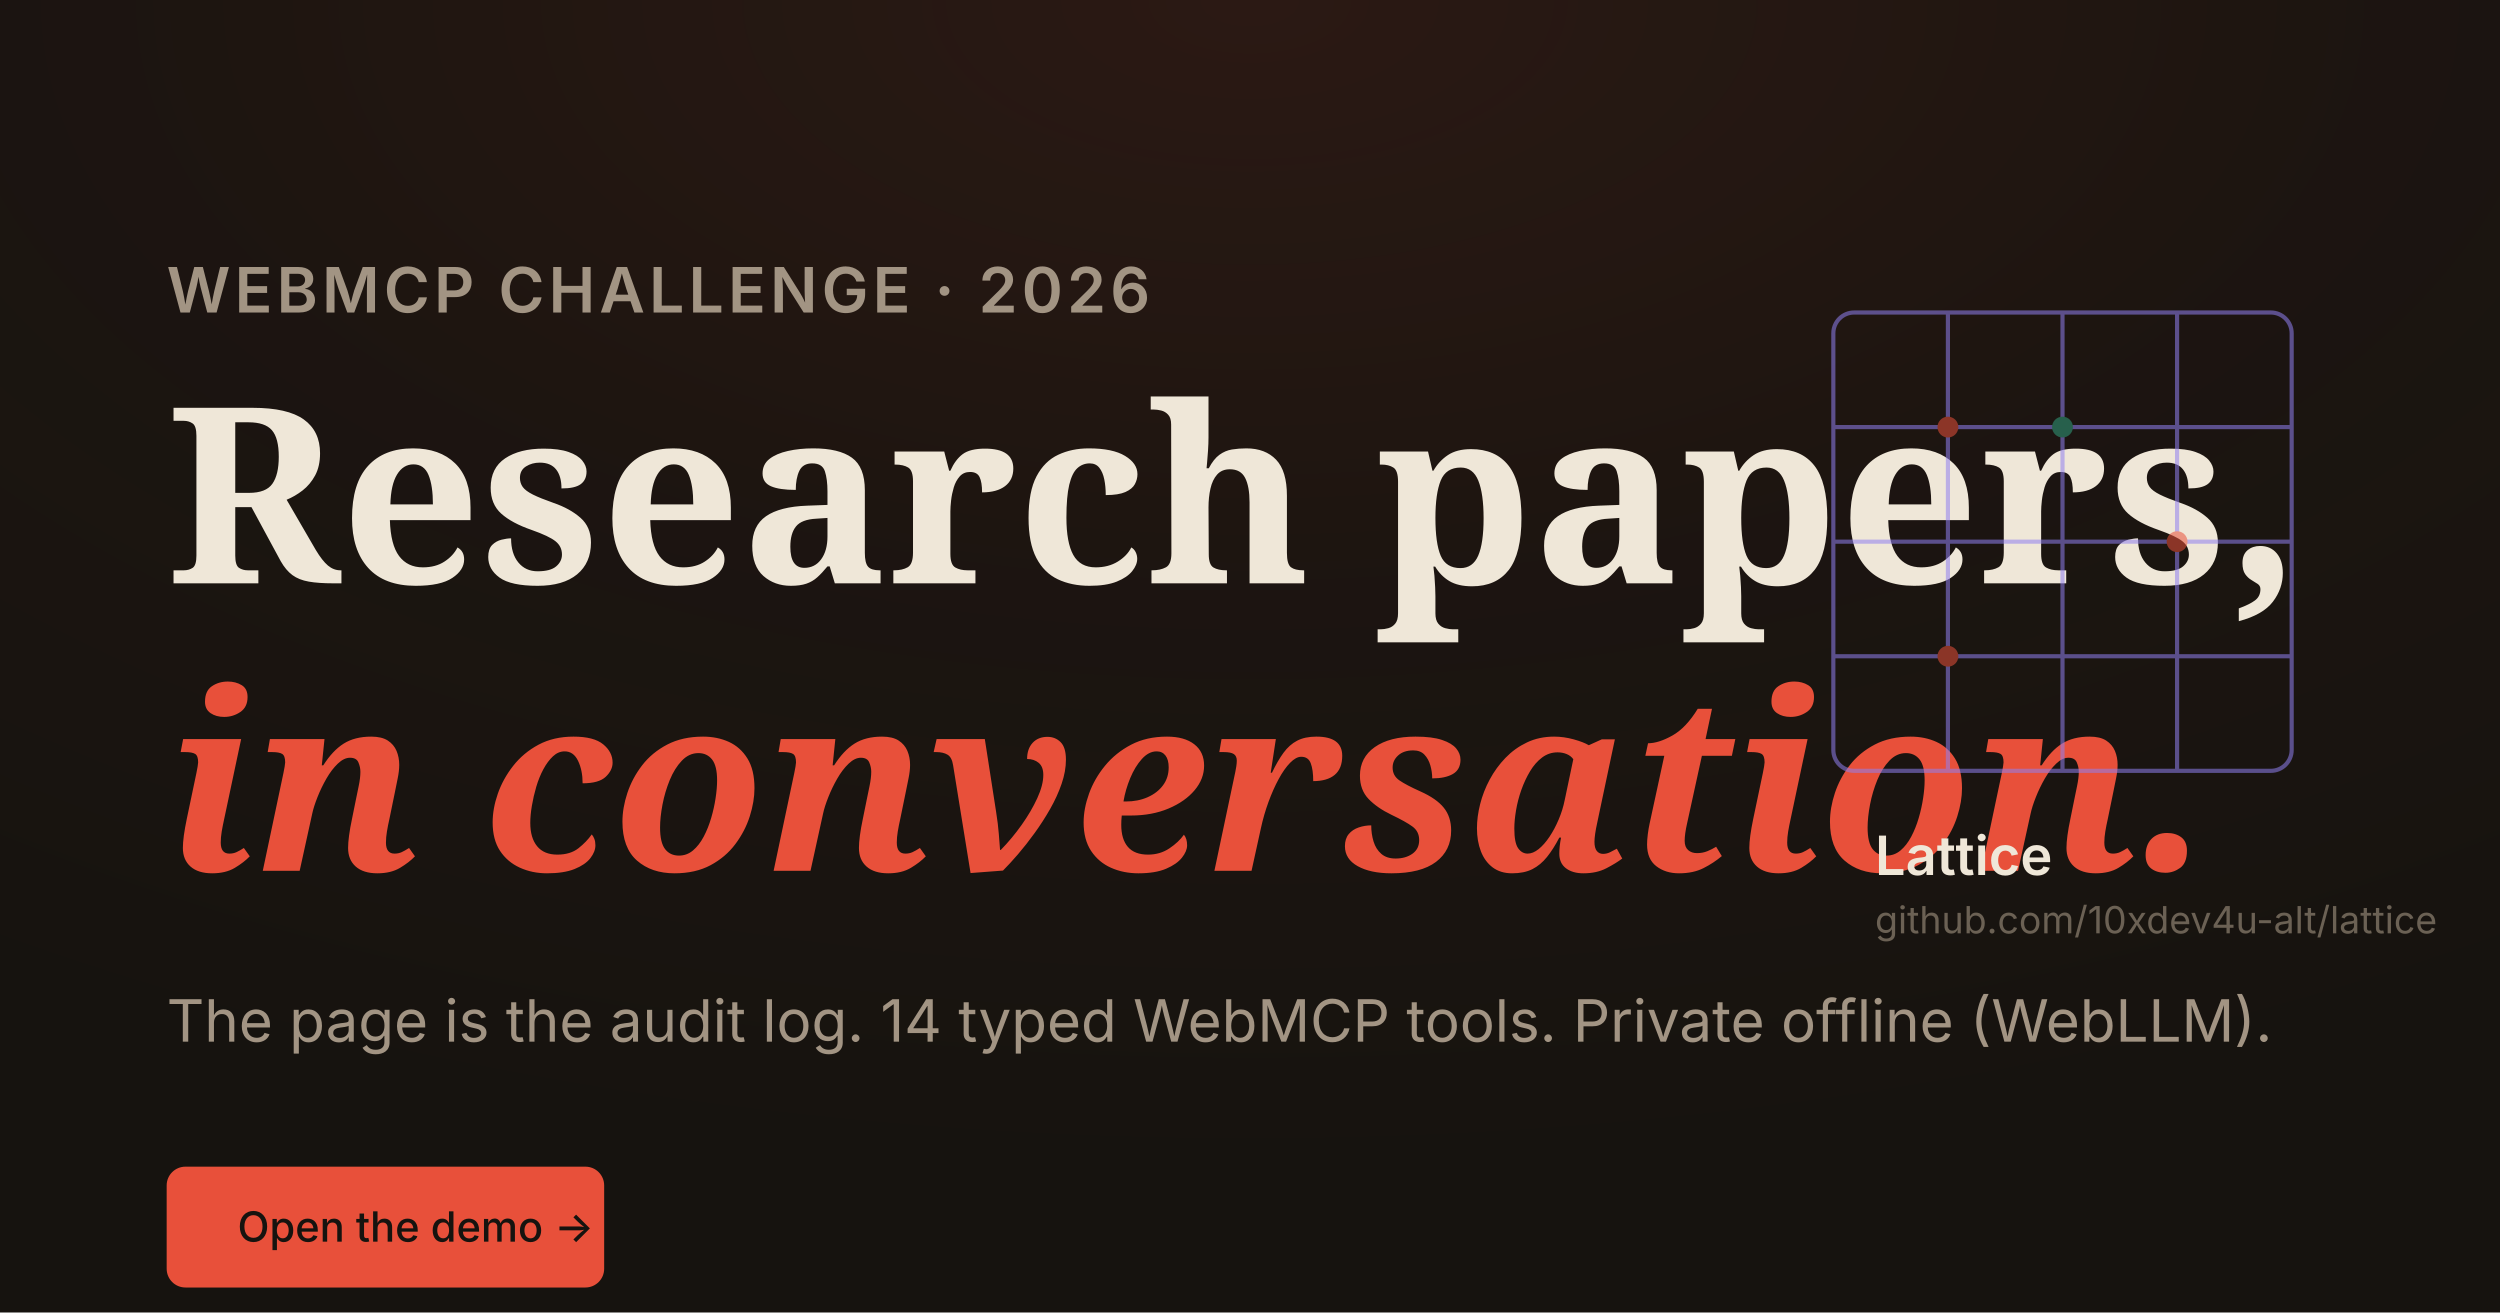
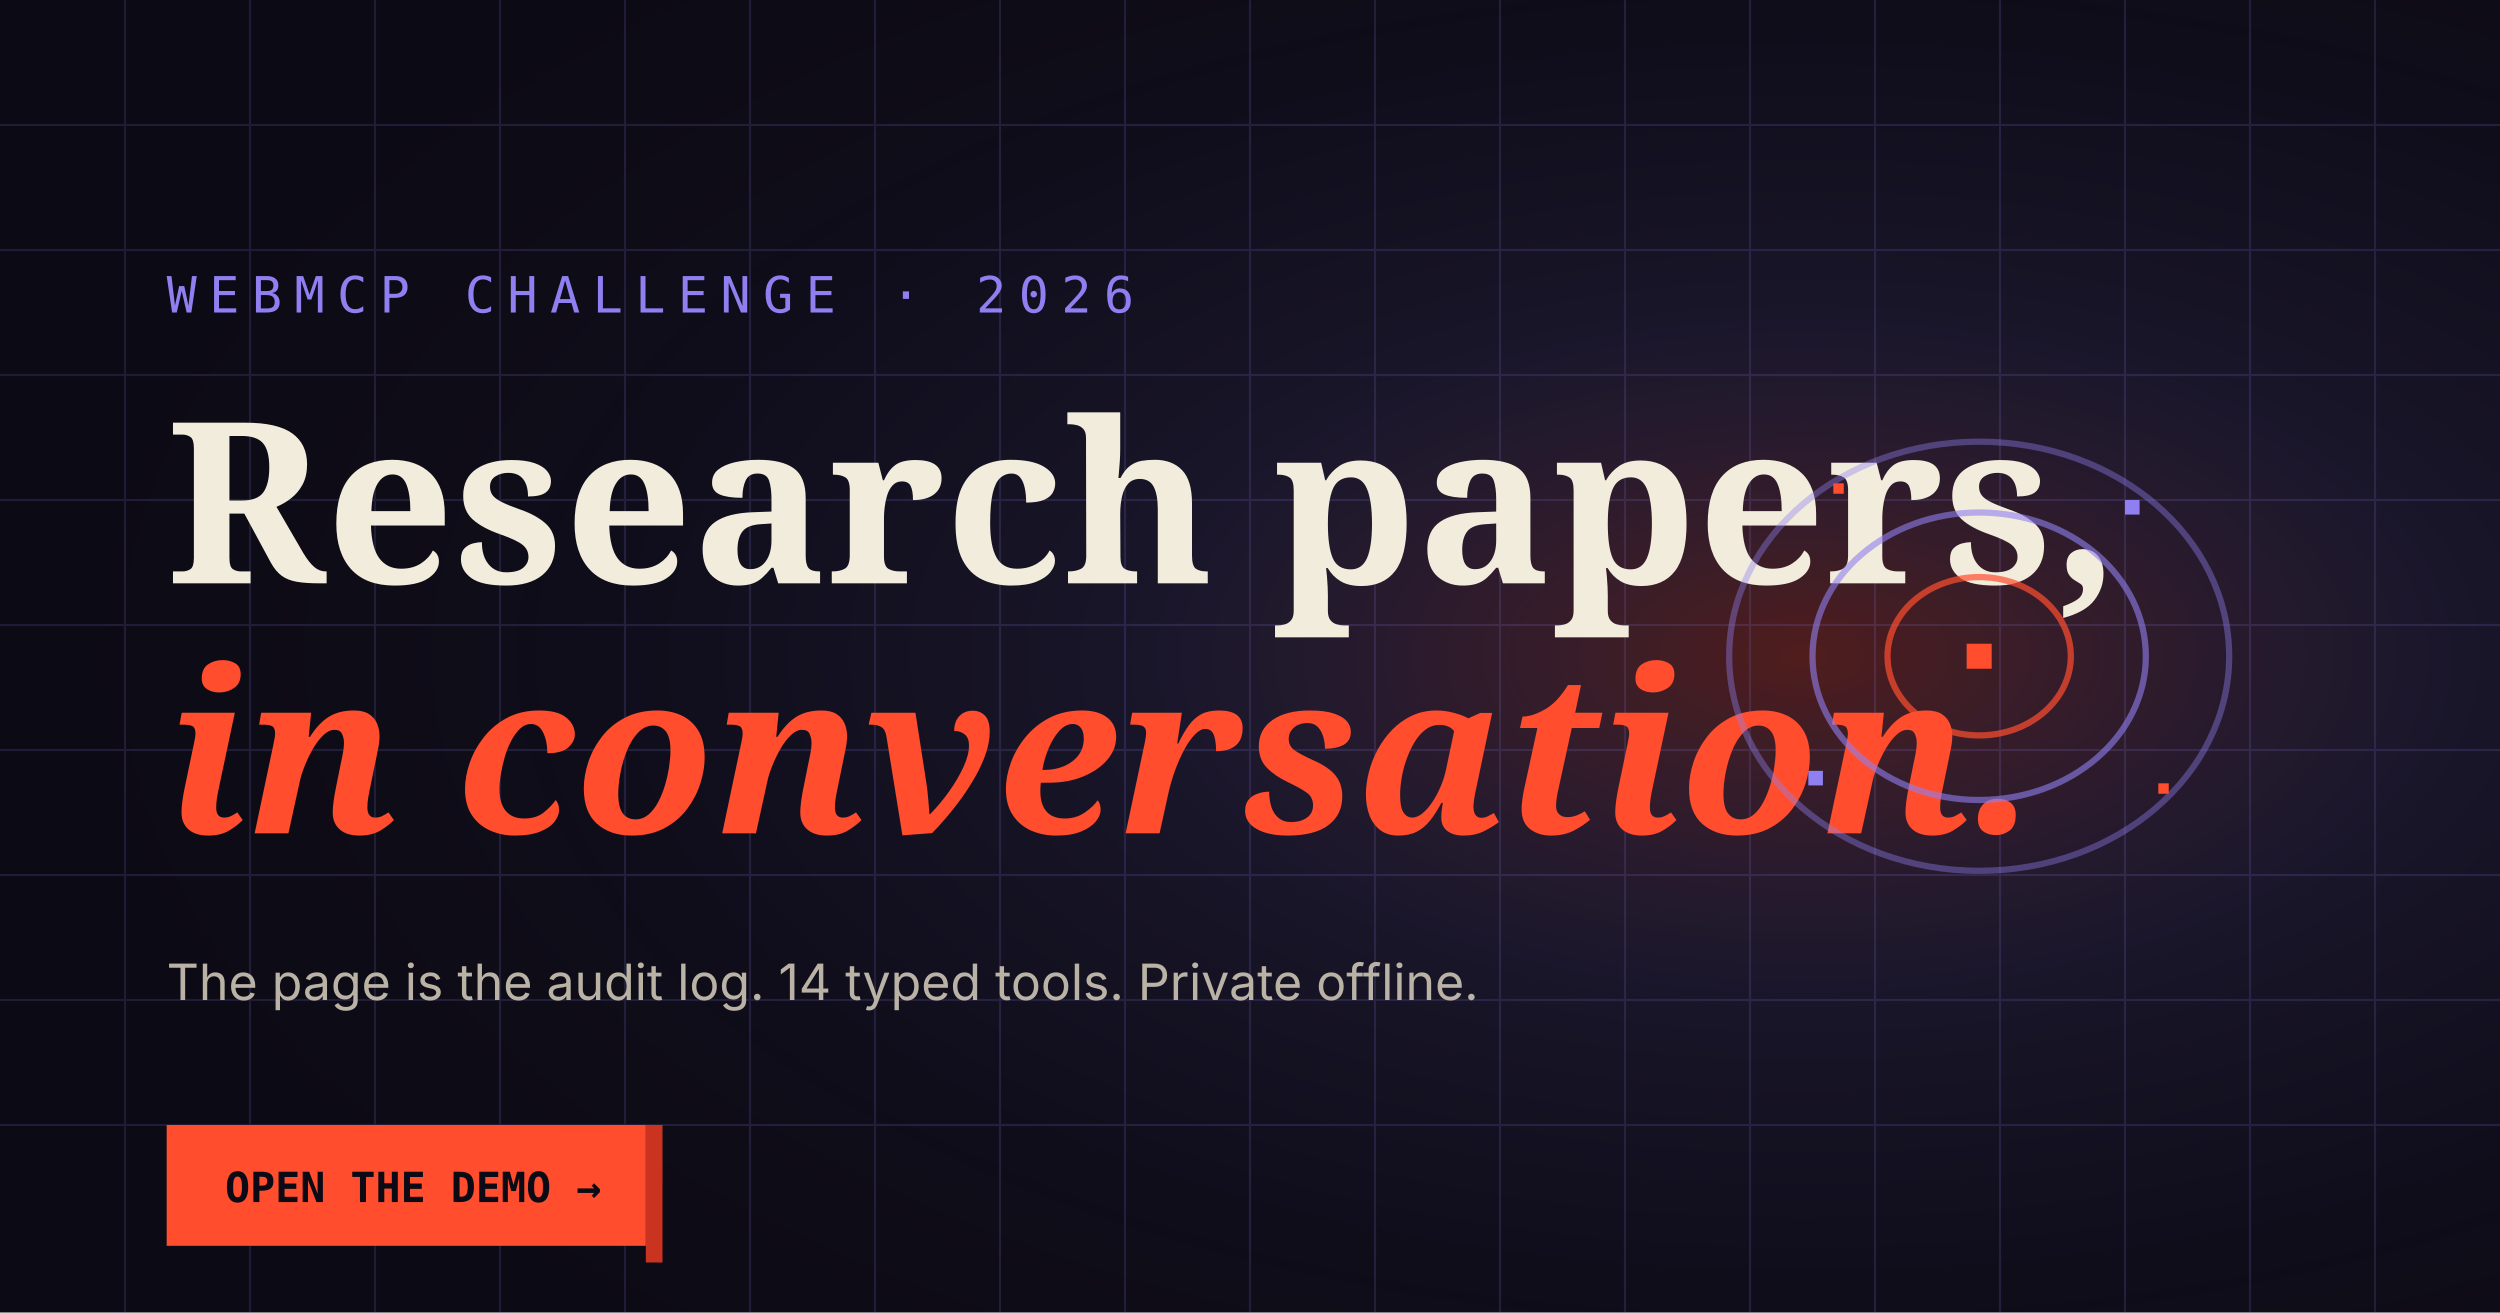
<svg xmlns="http://www.w3.org/2000/svg" viewBox="0 0 1200 630" width="1200" height="630">
  <defs>
-     <radialGradient id="glow" cx="0.5" cy="0" r="0.9">
-       <stop offset="0" stop-color="#e8503a" stop-opacity="0.10" />
-       <stop offset="0.5" stop-color="#e8503a" stop-opacity="0.03" />
-       <stop offset="1" stop-color="#e8503a" stop-opacity="0" />
+     <radialGradient id="well" cx="0.72" cy="0.5" r="0.75">
+       <stop offset="0" stop-color="#ff4d2e" stop-opacity="0.28" />
+       <stop offset="0.35" stop-color="#8f7ff0" stop-opacity="0.10" />
+       <stop offset="1" stop-color="#0c0a14" stop-opacity="0" />
    </radialGradient>
  </defs>
-   <rect width="1200" height="630" fill="#16130f" />
-   <rect width="1200" height="630" fill="url(#glow)" />
+   <rect width="1200" height="630" fill="#0c0a14" />
+   <rect width="1200" height="630" fill="url(#well)" />
+   <g opacity="0.16" stroke="#8f7ff0" stroke-width="1">
+     <path d="M0 60 H1200 M0 120 H1200 M0 180 H1200 M0 240 H1200 M0 300 H1200 M0 360 H1200 M0 420 H1200 M0 480 H1200 M0 540 H1200" />
+     <path d="M60 0 V630 M120 0 V630 M180 0 V630 M240 0 V630 M300 0 V630 M360 0 V630 M420 0 V630 M480 0 V630 M540 0 V630 M600 0 V630 M660 0 V630 M720 0 V630 M780 0 V630 M840 0 V630 M900 0 V630 M960 0 V630 M1020 0 V630 M1080 0 V630 M1140 0 V630" />
+   </g>
  <g transform="translate(80,150)">
-     <text font-family="Inter, system-ui" font-weight="600" font-size="30" letter-spacing="2" fill="#a29483">WEBMCP CHALLENGE · 2026</text>
-     <text font-family="Georgia, serif" font-weight="600" font-size="118" fill="#efe7d8" y="130">Research papers,</text>
-     <text font-family="Georgia, serif" font-weight="600" font-size="118" fill="#e8503a" font-style="italic" y="268">in conversation.</text>
-     <text font-family="Inter, system-ui" font-weight="400" font-size="28" fill="#a29483" y="350">The page is the audit log. 14 typed WebMCP tools. Private offline (WebLLM).</text>
-     <g transform="translate(0,410)">
-       <rect width="210" height="58" rx="9" fill="#e8503a" />
-       <text font-family="Inter, system-ui" font-weight="500" font-size="20" fill="#16130f" x="34" y="36">Open the demo →</text>
+     <text font-family="JetBrains Mono, monospace" font-weight="500" font-size="24" letter-spacing="6" fill="#8f7ff0">WEBMCP CHALLENGE · 2026</text>
+     <text font-family="Georgia, serif" font-weight="600" font-size="108" fill="#f2ecdc" y="130">Research papers,</text>
+     <text font-family="Georgia, serif" font-weight="600" font-size="108" font-style="italic" fill="#ff4d2e" y="250">in conversation.</text>
+     <text font-family="Inter, system-ui" font-weight="400" font-size="24" fill="#b9b2a5" y="330">The page is the audit log. 14 typed tools. Private offline.</text>
+     <g transform="translate(0,390)">
+       <rect width="230" height="58" fill="#ff4d2e" />
+       <text font-family="JetBrains Mono, monospace" font-weight="600" font-size="20" fill="#0c0a14" x="28" y="37">OPEN THE DEMO →</text>
+       <rect x="230" y="0" width="8" height="66" fill="#c9331f" />
    </g>
  </g>
-   <g transform="translate(880,150)" stroke="#8f7ff0" stroke-width="2" fill="none" opacity="0.55">
-     <rect x="0" y="0" width="220" height="220" rx="10" />
-     <line x1="0" y1="55" x2="220" y2="55" />
-     <line x1="0" y1="110" x2="220" y2="110" />
-     <line x1="0" y1="165" x2="220" y2="165" />
-     <line x1="55" y1="0" x2="55" y2="220" />
-     <line x1="110" y1="0" x2="110" y2="220" />
-     <line x1="165" y1="0" x2="165" y2="220" />
-     <circle cx="55" cy="55" r="5" fill="#e8503a" stroke="none" />
-     <circle cx="165" cy="110" r="5" fill="#e8503a" stroke="none" />
-     <circle cx="55" cy="165" r="5" fill="#e8503a" stroke="none" />
-     <circle cx="110" cy="55" r="5" fill="#2f9f7b" stroke="none" />
+   <g transform="translate(840,180)">
+     <ellipse cx="110" cy="135" rx="120" ry="103" fill="none" stroke="#8f7ff0" stroke-width="3" opacity="0.4" />
+     <ellipse cx="110" cy="135" rx="80" ry="69" fill="none" stroke="#8f7ff0" stroke-width="3" opacity="0.6" />
+     <ellipse cx="110" cy="135" rx="44" ry="38" fill="none" stroke="#ff4d2e" stroke-width="3" opacity="0.7" />
+     <rect x="104" y="129" width="12" height="12" fill="#ff4d2e" />
+     <rect x="180" y="60" width="7" height="7" fill="#8f7ff0" />
+     <rect x="28" y="190" width="7" height="7" fill="#8f7ff0" />
+     <rect x="196" y="196" width="5" height="5" fill="#ff4d2e" />
+     <rect x="40" y="52" width="5" height="5" fill="#ff4d2e" />
  </g>
-   <text font-family="Inter, system-ui" font-weight="600" font-size="26" fill="#efe7d8" x="900" y="420">Lattice</text>
-   <text font-family="Inter, system-ui" font-weight="400" font-size="18" fill="#6b6154" x="900" y="448">github.com/10xdev4u-alt/lattice</text>
</svg>
